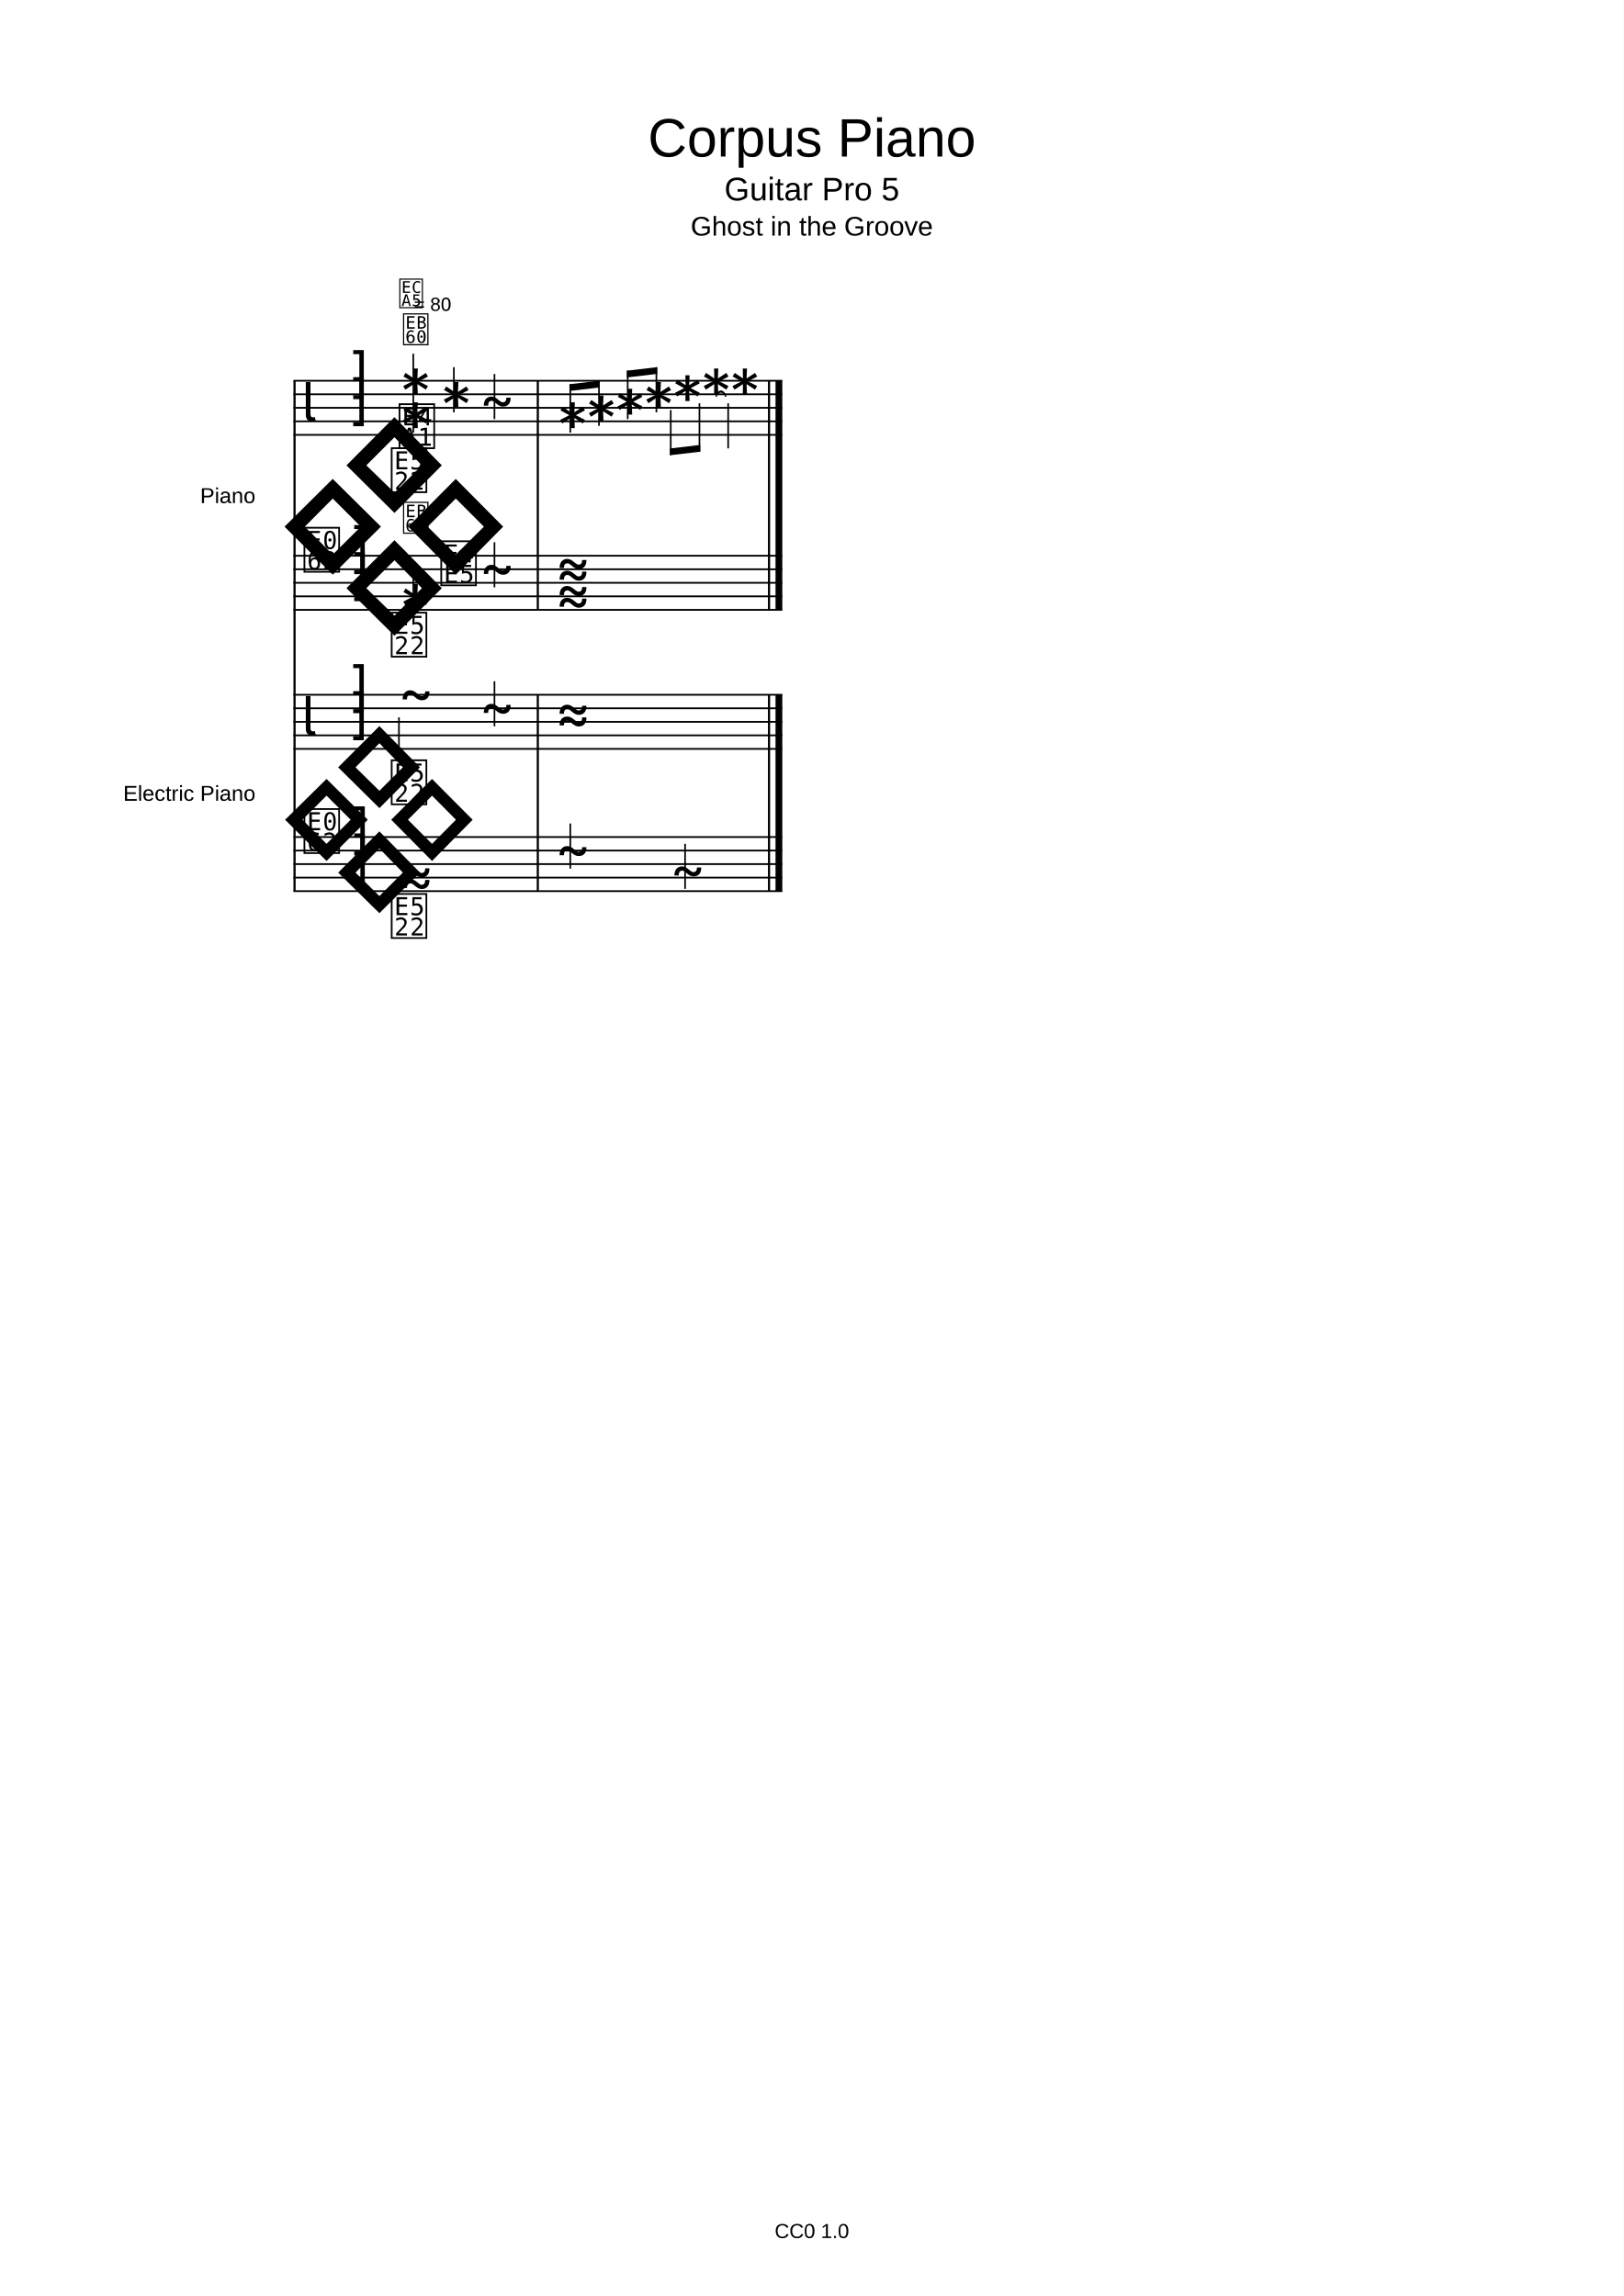
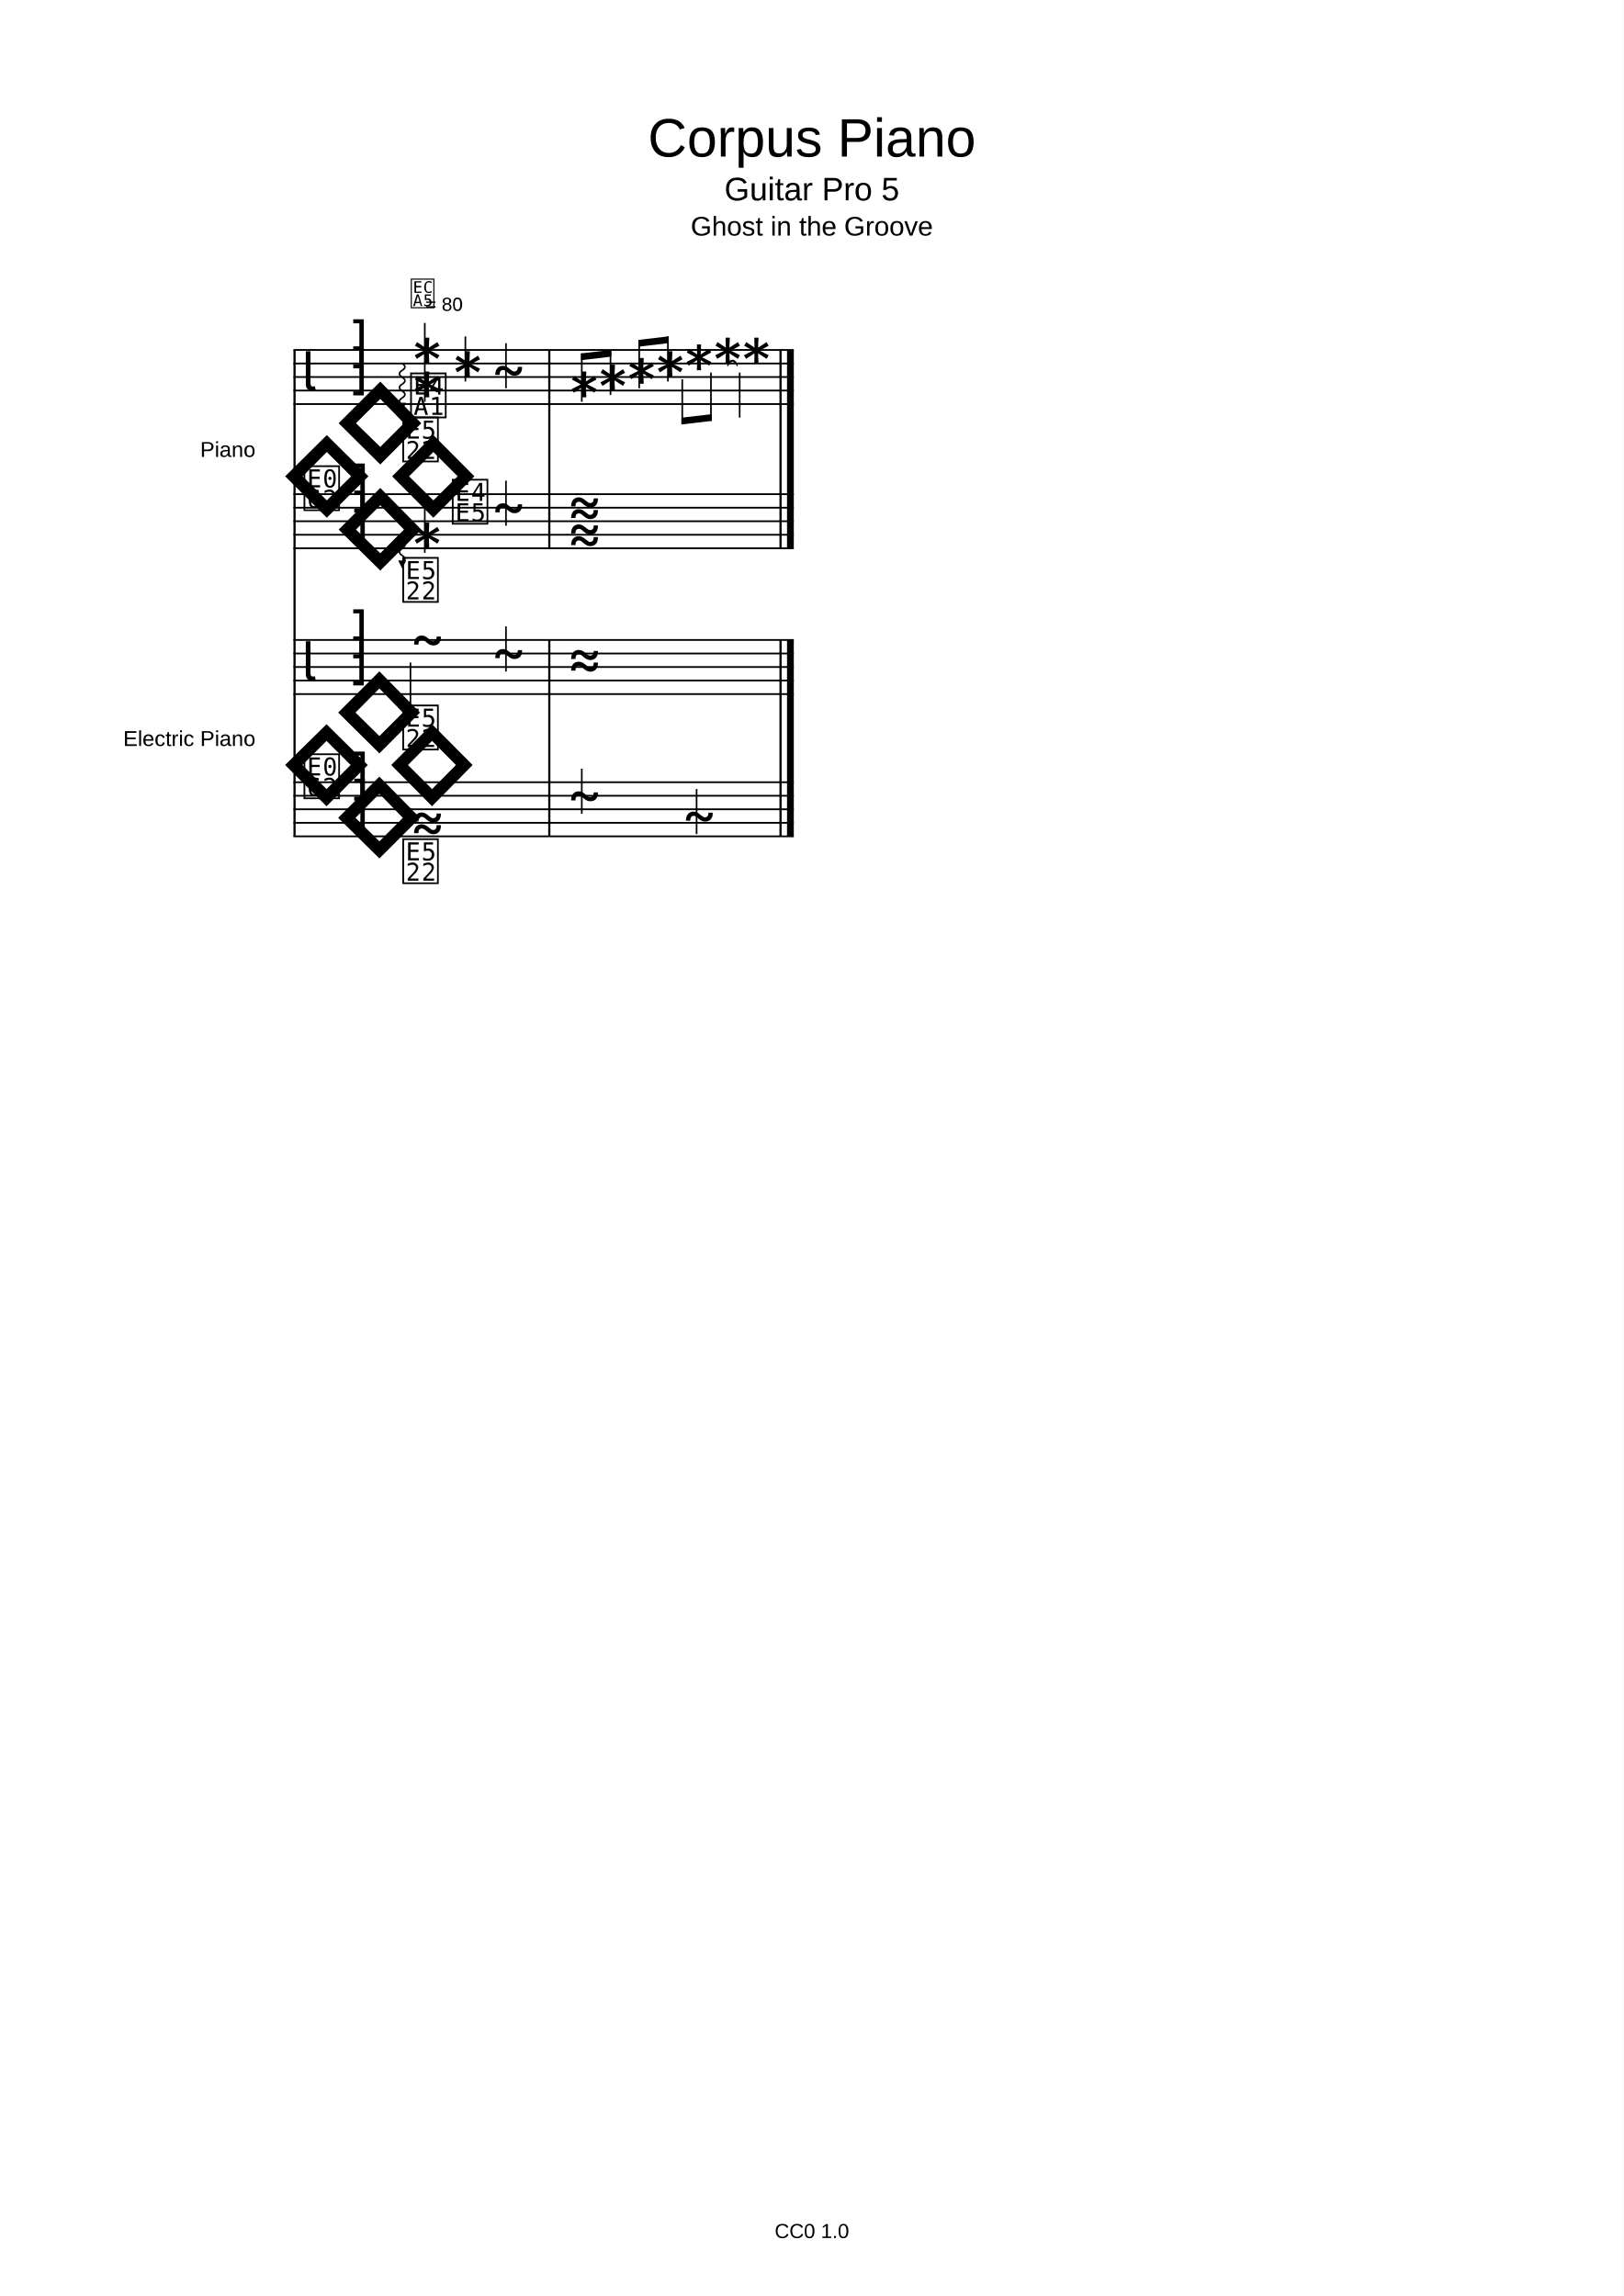
<svg xmlns="http://www.w3.org/2000/svg" width="1200" height="1697.143" viewBox="0 0 120 169.714">
  <style>@font-face{font-family:"Bravura";src:url("Bravura.otf")}text{font-family:"Bravura";font-size:4px}text.t{font-family:Arial,Helvetica,sans-serif}</style>
  <rect x="0" y="0" width="120" height="169.714" fill="white" />
  <g fill="black" stroke="black">
-     <line class="staffLine" x1="21.688" y1="28.144" x2="57.815" y2="28.144" stroke-width="0.13" />
-     <line class="staffLine" x1="21.688" y1="29.144" x2="57.815" y2="29.144" stroke-width="0.13" />
-     <line class="staffLine" x1="21.688" y1="30.144" x2="57.815" y2="30.144" stroke-width="0.13" />
-     <line class="staffLine" x1="21.688" y1="31.144" x2="57.815" y2="31.144" stroke-width="0.13" />
-     <line class="staffLine" x1="21.688" y1="32.144" x2="57.815" y2="32.144" stroke-width="0.13" />
-     <line class="stem" x1="30.544" y1="31.976" x2="30.544" y2="26.144" stroke-width="0.12" />
-     <line class="stem" x1="33.544" y1="30.476" x2="33.544" y2="27.144" stroke-width="0.12" />
-     <line class="stem" x1="36.544" y1="30.976" x2="36.544" y2="27.644" stroke-width="0.12" />
-     <line class="barline" x1="39.747" y1="28.144" x2="39.747" y2="32.144" stroke-width="0.16" />
-     <line class="stem" x1="53.815" y1="29.812" x2="53.815" y2="33.144" stroke-width="0.12" />
-     <line class="stem" x1="42.147" y1="31.976" x2="42.147" y2="28.394" stroke-width="0.12" />
-     <line class="stem" x1="44.268" y1="31.476" x2="44.268" y2="28.144" stroke-width="0.12" />
-     <line class="stem" x1="46.39" y1="30.976" x2="46.39" y2="27.394" stroke-width="0.12" />
-     <line class="stem" x1="48.511" y1="30.476" x2="48.511" y2="27.144" stroke-width="0.12" />
-     <line class="stem" x1="49.572" y1="30.312" x2="49.572" y2="33.644" stroke-width="0.12" />
-     <line class="stem" x1="51.693" y1="29.812" x2="51.693" y2="33.394" stroke-width="0.12" />
-     <line class="barline" x1="56.835" y1="28.144" x2="56.835" y2="32.144" stroke-width="0.16" />
-     <line class="barline" x1="57.565" y1="28.144" x2="57.565" y2="32.144" stroke-width="0.5" />
-     <line class="staffLine" x1="21.688" y1="41.079" x2="57.815" y2="41.079" stroke-width="0.13" />
-     <line class="staffLine" x1="21.688" y1="42.079" x2="57.815" y2="42.079" stroke-width="0.13" />
-     <line class="staffLine" x1="21.688" y1="43.079" x2="57.815" y2="43.079" stroke-width="0.13" />
-     <line class="staffLine" x1="21.688" y1="44.079" x2="57.815" y2="44.079" stroke-width="0.13" />
-     <line class="staffLine" x1="21.688" y1="45.079" x2="57.815" y2="45.079" stroke-width="0.13" />
-     <line class="stem" x1="30.544" y1="45.411" x2="30.544" y2="42.079" stroke-width="0.12" />
-     <line class="stem" x1="36.544" y1="43.411" x2="36.544" y2="40.079" stroke-width="0.12" />
-     <line class="barline" x1="39.747" y1="41.079" x2="39.747" y2="45.079" stroke-width="0.16" />
-     <line class="barline" x1="56.835" y1="41.079" x2="56.835" y2="45.079" stroke-width="0.16" />
-     <line class="barline" x1="57.565" y1="41.079" x2="57.565" y2="45.079" stroke-width="0.5" />
-     <line class="staffLine" x1="21.688" y1="51.355" x2="57.815" y2="51.355" stroke-width="0.13" />
-     <line class="staffLine" x1="21.688" y1="52.355" x2="57.815" y2="52.355" stroke-width="0.13" />
-     <line class="staffLine" x1="21.688" y1="53.355" x2="57.815" y2="53.355" stroke-width="0.13" />
-     <line class="staffLine" x1="21.688" y1="54.355" x2="57.815" y2="54.355" stroke-width="0.13" />
-     <line class="staffLine" x1="21.688" y1="55.355" x2="57.815" y2="55.355" stroke-width="0.13" />
-     <line class="stem" x1="29.484" y1="53.023" x2="29.484" y2="56.355" stroke-width="0.12" />
-     <line class="stem" x1="36.544" y1="53.687" x2="36.544" y2="50.355" stroke-width="0.12" />
-     <line class="barline" x1="39.747" y1="51.355" x2="39.747" y2="55.355" stroke-width="0.16" />
-     <line class="barline" x1="56.835" y1="51.355" x2="56.835" y2="55.355" stroke-width="0.16" />
-     <line class="barline" x1="57.565" y1="51.355" x2="57.565" y2="55.355" stroke-width="0.5" />
-     <line class="staffLine" x1="21.688" y1="61.871" x2="57.815" y2="61.871" stroke-width="0.13" />
-     <line class="staffLine" x1="21.688" y1="62.871" x2="57.815" y2="62.871" stroke-width="0.13" />
-     <line class="staffLine" x1="21.688" y1="63.871" x2="57.815" y2="63.871" stroke-width="0.13" />
-     <line class="staffLine" x1="21.688" y1="64.871" x2="57.815" y2="64.871" stroke-width="0.13" />
-     <line class="staffLine" x1="21.688" y1="65.871" x2="57.815" y2="65.871" stroke-width="0.13" />
-     <line class="barline" x1="39.747" y1="61.871" x2="39.747" y2="65.871" stroke-width="0.16" />
-     <line class="stem" x1="42.147" y1="64.203" x2="42.147" y2="60.871" stroke-width="0.12" />
-     <line class="stem" x1="50.632" y1="65.703" x2="50.632" y2="62.371" stroke-width="0.12" />
-     <line class="barline" x1="56.835" y1="61.871" x2="56.835" y2="65.871" stroke-width="0.16" />
-     <line class="barline" x1="57.565" y1="61.871" x2="57.565" y2="65.871" stroke-width="0.5" />
-     <line class="barline" x1="21.768" y1="28.144" x2="21.768" y2="65.871" stroke-width="0.16" />
-     <line class="barline" x1="39.747" y1="32.144" x2="39.747" y2="41.079" stroke-width="0.16" />
-     <line class="barline" x1="56.835" y1="32.144" x2="56.835" y2="41.079" stroke-width="0.16" />
-     <line class="barline" x1="57.565" y1="32.144" x2="57.565" y2="41.079" stroke-width="0.5" />
-     <line class="barline" x1="39.747" y1="55.355" x2="39.747" y2="61.871" stroke-width="0.16" />
-     <line class="barline" x1="56.835" y1="55.355" x2="56.835" y2="61.871" stroke-width="0.16" />
-     <line class="barline" x1="57.565" y1="55.355" x2="57.565" y2="61.871" stroke-width="0.5" />
-     <polygon class="beam" stroke="none" points="42.087,28.401 44.328,28.137 44.328,28.637 42.087,28.901" />
-     <polygon class="beam" stroke="none" points="46.33,27.401 48.571,27.137 48.571,27.637 46.33,27.901" />
-     <polygon class="beam" stroke="none" points="49.512,33.151 51.753,32.887 51.753,33.387 49.512,33.651" />
-     <text class="clef" x="22.288" y="31.144" stroke="none"></text>
-     <text class="timeSignature" x="25.872" y="29.144" stroke="none"></text>
-     <text class="timeSignature" x="25.872" y="31.144" stroke="none"></text>
-     <text class="notehead" x="29.424" y="29.644" stroke="none"></text>
-     <text class="notehead" x="29.424" y="32.144" stroke="none"></text>
-     <text class="articulation" x="29.336" y="32.944" stroke="none"></text>
-     <text class="notehead" x="32.424" y="30.644" stroke="none"></text>
-     <text class="notehead" x="35.424" y="31.144" stroke="none"></text>
-     <text class="notehead" x="41.027" y="32.144" stroke="none"></text>
-     <text class="notehead" x="43.148" y="31.644" stroke="none"></text>
-     <text class="notehead" x="45.27" y="31.144" stroke="none"></text>
-     <text class="notehead" x="47.391" y="30.644" stroke="none"></text>
-     <text class="notehead" x="49.512" y="30.144" stroke="none"></text>
-     <text class="notehead" x="51.633" y="29.644" stroke="none"></text>
-     <text class="notehead" x="53.755" y="29.644" stroke="none"></text>
-     <text class="technique" x="29.695" y="25.344" style="font-size:2.8px" stroke="none"></text>
-     <text class="dynamic" x="28.758" y="36.196" stroke="none"></text>
-     <text class="clef" x="22.308" y="42.079" stroke="none"></text>
-     <text class="timeSignature" x="25.944" y="42.079" stroke="none"></text>
-     <text class="timeSignature" x="25.944" y="44.079" stroke="none"></text>
-     <text class="notehead" x="29.424" y="45.579" stroke="none"></text>
-     <text class="rest" x="32.42" y="43.079" stroke="none"></text>
-     <text class="notehead" x="35.424" y="43.579" stroke="none"></text>
-     <text class="notehead" x="41.027" y="43.579" stroke="none"></text>
-     <text class="notehead" x="41.027" y="45.579" stroke="none"></text>
-     <text class="technique" x="29.695" y="39.279" style="font-size:2.8px" stroke="none"></text>
-     <text class="dynamic" x="28.758" y="48.355" stroke="none"></text>
-     <text class="clef" x="22.288" y="54.355" stroke="none"></text>
-     <text class="timeSignature" x="25.872" y="52.355" stroke="none"></text>
-     <text class="timeSignature" x="25.872" y="54.355" stroke="none"></text>
-     <text class="notehead" x="29.424" y="52.855" stroke="none"></text>
-     <text class="notehead" x="35.424" y="53.855" stroke="none"></text>
-     <text class="notehead" x="41.027" y="54.355" stroke="none"></text>
-     <text class="dynamic" x="28.758" y="59.263" stroke="none"></text>
-     <text class="clef" x="22.308" y="62.871" stroke="none"></text>
-     <text class="timeSignature" x="25.944" y="62.871" stroke="none"></text>
-     <text class="timeSignature" x="25.944" y="64.871" stroke="none"></text>
-     <text class="notehead" x="29.424" y="66.371" stroke="none"></text>
-     <text class="notehead" x="41.027" y="64.371" stroke="none"></text>
-     <text class="notehead" x="49.512" y="65.871" stroke="none"></text>
-     <text class="dynamic" x="28.758" y="69.147" stroke="none"></text>
-     <text class="tempo" x="29.424" y="22.624" style="font-size:2.6px" stroke="none"></text>
-     <text class="brace" x="20.215" y="45.069" style="font-size:16.915px" stroke="none"></text>
-     <text class="brace" x="20.383" y="65.862" style="font-size:14.498px" stroke="none"></text>
+     <line class="staffLine" x1="21.688" y1="25.868" x2="58.665" y2="25.868" stroke-width="0.13" />
+     <line class="staffLine" x1="21.688" y1="26.868" x2="58.665" y2="26.868" stroke-width="0.13" />
+     <line class="staffLine" x1="21.688" y1="27.868" x2="58.665" y2="27.868" stroke-width="0.13" />
+     <line class="staffLine" x1="21.688" y1="28.868" x2="58.665" y2="28.868" stroke-width="0.13" />
+     <line class="staffLine" x1="21.688" y1="29.868" x2="58.665" y2="29.868" stroke-width="0.13" />
+     <line class="stem" x1="31.394" y1="29.7" x2="31.394" y2="23.868" stroke-width="0.12" />
+     <line class="stem" x1="34.394" y1="28.2" x2="34.394" y2="24.868" stroke-width="0.12" />
+     <line class="stem" x1="37.394" y1="28.7" x2="37.394" y2="25.368" stroke-width="0.12" />
+     <line class="barline" x1="40.597" y1="25.868" x2="40.597" y2="29.868" stroke-width="0.16" />
+     <line class="stem" x1="54.665" y1="27.536" x2="54.665" y2="30.868" stroke-width="0.12" />
+     <line class="stem" x1="42.997" y1="29.7" x2="42.997" y2="26.118" stroke-width="0.12" />
+     <line class="stem" x1="45.118" y1="29.2" x2="45.118" y2="25.868" stroke-width="0.12" />
+     <line class="stem" x1="47.24" y1="28.7" x2="47.24" y2="25.118" stroke-width="0.12" />
+     <line class="stem" x1="49.361" y1="28.2" x2="49.361" y2="24.868" stroke-width="0.12" />
+     <line class="stem" x1="50.422" y1="28.036" x2="50.422" y2="31.368" stroke-width="0.12" />
+     <line class="stem" x1="52.543" y1="27.536" x2="52.543" y2="31.118" stroke-width="0.12" />
+     <line class="barline" x1="57.685" y1="25.868" x2="57.685" y2="29.868" stroke-width="0.16" />
+     <line class="barline" x1="58.415" y1="25.868" x2="58.415" y2="29.868" stroke-width="0.5" />
+     <line class="staffLine" x1="21.688" y1="36.528" x2="58.665" y2="36.528" stroke-width="0.13" />
+     <line class="staffLine" x1="21.688" y1="37.528" x2="58.665" y2="37.528" stroke-width="0.13" />
+     <line class="staffLine" x1="21.688" y1="38.528" x2="58.665" y2="38.528" stroke-width="0.13" />
+     <line class="staffLine" x1="21.688" y1="39.528" x2="58.665" y2="39.528" stroke-width="0.13" />
+     <line class="staffLine" x1="21.688" y1="40.528" x2="58.665" y2="40.528" stroke-width="0.13" />
+     <line class="stem" x1="31.394" y1="40.86" x2="31.394" y2="37.528" stroke-width="0.12" />
+     <line class="stem" x1="37.394" y1="38.86" x2="37.394" y2="35.528" stroke-width="0.12" />
+     <line class="barline" x1="40.597" y1="36.528" x2="40.597" y2="40.528" stroke-width="0.16" />
+     <line class="barline" x1="57.685" y1="36.528" x2="57.685" y2="40.528" stroke-width="0.16" />
+     <line class="barline" x1="58.415" y1="36.528" x2="58.415" y2="40.528" stroke-width="0.5" />
+     <line class="staffLine" x1="21.688" y1="47.304" x2="58.665" y2="47.304" stroke-width="0.13" />
+     <line class="staffLine" x1="21.688" y1="48.304" x2="58.665" y2="48.304" stroke-width="0.13" />
+     <line class="staffLine" x1="21.688" y1="49.304" x2="58.665" y2="49.304" stroke-width="0.13" />
+     <line class="staffLine" x1="21.688" y1="50.304" x2="58.665" y2="50.304" stroke-width="0.13" />
+     <line class="staffLine" x1="21.688" y1="51.304" x2="58.665" y2="51.304" stroke-width="0.13" />
+     <line class="stem" x1="30.334" y1="48.972" x2="30.334" y2="52.304" stroke-width="0.12" />
+     <line class="stem" x1="37.394" y1="49.636" x2="37.394" y2="46.304" stroke-width="0.12" />
+     <line class="barline" x1="40.597" y1="47.304" x2="40.597" y2="51.304" stroke-width="0.16" />
+     <line class="barline" x1="57.685" y1="47.304" x2="57.685" y2="51.304" stroke-width="0.16" />
+     <line class="barline" x1="58.415" y1="47.304" x2="58.415" y2="51.304" stroke-width="0.5" />
+     <line class="staffLine" x1="21.688" y1="57.82" x2="58.665" y2="57.82" stroke-width="0.13" />
+     <line class="staffLine" x1="21.688" y1="58.82" x2="58.665" y2="58.82" stroke-width="0.13" />
+     <line class="staffLine" x1="21.688" y1="59.82" x2="58.665" y2="59.82" stroke-width="0.13" />
+     <line class="staffLine" x1="21.688" y1="60.82" x2="58.665" y2="60.82" stroke-width="0.13" />
+     <line class="staffLine" x1="21.688" y1="61.82" x2="58.665" y2="61.82" stroke-width="0.13" />
+     <line class="barline" x1="40.597" y1="57.82" x2="40.597" y2="61.82" stroke-width="0.16" />
+     <line class="stem" x1="42.997" y1="60.152" x2="42.997" y2="56.82" stroke-width="0.12" />
+     <line class="stem" x1="51.482" y1="61.652" x2="51.482" y2="58.32" stroke-width="0.12" />
+     <line class="barline" x1="57.685" y1="57.82" x2="57.685" y2="61.82" stroke-width="0.16" />
+     <line class="barline" x1="58.415" y1="57.82" x2="58.415" y2="61.82" stroke-width="0.5" />
+     <line class="barline" x1="21.768" y1="25.868" x2="21.768" y2="61.82" stroke-width="0.16" />
+     <line class="barline" x1="40.597" y1="29.868" x2="40.597" y2="36.528" stroke-width="0.16" />
+     <line class="barline" x1="57.685" y1="29.868" x2="57.685" y2="36.528" stroke-width="0.16" />
+     <line class="barline" x1="58.415" y1="29.868" x2="58.415" y2="36.528" stroke-width="0.5" />
+     <line class="barline" x1="40.597" y1="51.304" x2="40.597" y2="57.82" stroke-width="0.16" />
+     <line class="barline" x1="57.685" y1="51.304" x2="57.685" y2="57.82" stroke-width="0.16" />
+     <line class="barline" x1="58.415" y1="51.304" x2="58.415" y2="57.82" stroke-width="0.5" />
+     <polygon class="beam" stroke="none" points="42.937,26.125 45.178,25.861 45.178,26.361 42.937,26.625" />
+     <polygon class="beam" stroke="none" points="47.18,25.125 49.421,24.861 49.421,25.361 47.18,25.625" />
+     <polygon class="beam" stroke="none" points="50.362,30.875 52.603,30.611 52.603,31.111 50.362,31.375" />
+     <text class="clef" x="22.288" y="28.868" stroke="none"></text>
+     <text class="timeSignature" x="25.872" y="26.868" stroke="none"></text>
+     <text class="timeSignature" x="25.872" y="28.868" stroke="none"></text>
+     <text class="notehead" x="30.274" y="27.368" stroke="none"></text>
+     <text class="notehead" x="30.274" y="29.868" stroke="none"></text>
+     <text class="articulation" x="30.186" y="30.668" stroke="none"></text>
+     <text class="notehead" x="33.274" y="28.368" stroke="none"></text>
+     <text class="notehead" x="36.274" y="28.868" stroke="none"></text>
+     <text class="notehead" x="41.877" y="29.868" stroke="none"></text>
+     <text class="notehead" x="43.998" y="29.368" stroke="none"></text>
+     <text class="notehead" x="46.12" y="28.868" stroke="none"></text>
+     <text class="notehead" x="48.241" y="28.368" stroke="none"></text>
+     <text class="notehead" x="50.362" y="27.868" stroke="none"></text>
+     <text class="notehead" x="52.483" y="27.368" stroke="none"></text>
+     <text class="notehead" x="54.605" y="27.368" stroke="none"></text>
+     <text class="dynamic" x="29.608" y="33.92" stroke="none"></text>
+     <text class="clef" x="22.308" y="37.528" stroke="none"></text>
+     <text class="timeSignature" x="25.944" y="37.528" stroke="none"></text>
+     <text class="timeSignature" x="25.944" y="39.528" stroke="none"></text>
+     <text class="notehead" x="30.274" y="41.028" stroke="none"></text>
+     <text class="rest" x="33.27" y="38.528" stroke="none"></text>
+     <text class="notehead" x="36.274" y="39.028" stroke="none"></text>
+     <text class="notehead" x="41.877" y="39.028" stroke="none"></text>
+     <text class="notehead" x="41.877" y="41.028" stroke="none"></text>
+     <text class="dynamic" x="29.608" y="44.304" stroke="none"></text>
+     <text class="clef" x="22.288" y="50.304" stroke="none"></text>
+     <text class="timeSignature" x="25.872" y="48.304" stroke="none"></text>
+     <text class="timeSignature" x="25.872" y="50.304" stroke="none"></text>
+     <text class="notehead" x="30.274" y="48.804" stroke="none"></text>
+     <text class="notehead" x="36.274" y="49.804" stroke="none"></text>
+     <text class="notehead" x="41.877" y="50.304" stroke="none"></text>
+     <text class="dynamic" x="29.608" y="55.212" stroke="none"></text>
+     <text class="clef" x="22.308" y="58.82" stroke="none"></text>
+     <text class="timeSignature" x="25.944" y="58.82" stroke="none"></text>
+     <text class="timeSignature" x="25.944" y="60.82" stroke="none"></text>
+     <text class="notehead" x="30.274" y="62.32" stroke="none"></text>
+     <text class="notehead" x="41.877" y="60.32" stroke="none"></text>
+     <text class="notehead" x="50.362" y="61.82" stroke="none"></text>
+     <text class="dynamic" x="29.608" y="65.096" stroke="none"></text>
+     <text class="tempo" x="30.274" y="22.624" style="font-size:2.6px" stroke="none"></text>
+     <text class="brace" x="20.373" y="40.519" style="font-size:14.642px" stroke="none"></text>
+     <text class="brace" x="20.383" y="61.811" style="font-size:14.498px" stroke="none"></text>
    <text class="t credit" x="60" y="11.571" style="font-size:4px" text-anchor="middle" stroke="none">Corpus Piano</text>
    <text class="t credit" x="60" y="14.811" style="font-size:2.4px" text-anchor="middle" stroke="none">Guitar Pro 5</text>
    <text class="t credit" x="60" y="17.415" style="font-size:2px" text-anchor="middle" stroke="none">Ghost in the Groove</text>
-     <text class="t tempo" x="30.587" y="22.974" style="font-size:1.4px" text-anchor="start" stroke="none">= 80</text>
-     <text class="t trackName" x="18.888" y="37.188" style="font-size:1.6px" text-anchor="end" stroke="none">Piano</text>
-     <text class="t trackName" x="18.888" y="59.189" style="font-size:1.6px" text-anchor="end" stroke="none">Electric Piano</text>
+     <text class="t tempo" x="31.437" y="22.974" style="font-size:1.4px" text-anchor="start" stroke="none">= 80</text>
+     <text class="t trackName" x="18.888" y="33.774" style="font-size:1.6px" text-anchor="end" stroke="none">Piano</text>
+     <text class="t trackName" x="18.888" y="55.138" style="font-size:1.6px" text-anchor="end" stroke="none">Electric Piano</text>
    <text class="t credit" x="60" y="165.429" style="font-size:1.5px" text-anchor="middle" stroke="none">CC0 1.0</text>
-     <path class="tie" stroke-width="0.1" stroke-linejoin="round" d="M52.933,29.294 C53.109,28.787 53.459,28.787 53.635,29.294 C53.459,28.867 53.109,28.867 52.933,29.294Z" />
+     <path class="arpeggio" fill="none" stroke-width="0.12" d="M29.724,26.868 C29.994,27.038 29.994,27.207 29.724,27.377" />
+     <path class="arpeggio" fill="none" stroke-width="0.12" d="M29.724,27.377 C29.454,27.546 29.454,27.715 29.724,27.885" />
+     <path class="arpeggio" fill="none" stroke-width="0.12" d="M29.724,27.885 C29.994,28.054 29.994,28.224 29.724,28.393" />
+     <path class="arpeggio" fill="none" stroke-width="0.12" d="M29.724,28.393 C29.454,28.563 29.454,28.732 29.724,28.902" />
+     <path class="arpeggio" fill="none" stroke-width="0.12" d="M29.724,28.902 C29.994,29.071 29.994,29.24 29.724,29.41" />
+     <path class="arpeggio" fill="none" stroke-width="0.12" d="M29.724,29.41 C29.454,29.579 29.454,29.749 29.724,29.918" />
+     <path class="tie" stroke-width="0.1" stroke-linejoin="round" d="M53.783,27.018 C53.959,26.512 54.309,26.512 54.485,27.018 C54.309,26.592 53.959,26.592 53.783,27.018Z" />
+     <path class="arpeggio" fill="none" stroke-width="0.12" d="M29.724,40.028 C29.994,40.2 29.994,40.373 29.724,40.545" />
+     <path class="arpeggio" fill="none" stroke-width="0.12" d="M29.724,40.545 C29.454,40.717 29.454,40.889 29.724,41.062" />
+     <path class="arpeggio" fill="none" stroke-width="0.12" d="M29.724,41.062 C29.994,41.234 29.994,41.406 29.724,41.578" />
+     <polygon class="arpeggio" stroke="none" points="29.424,29.768 30.024,29.768 29.724,30.368" />
+     <polygon class="arpeggio" stroke="none" points="29.424,41.428 30.024,41.428 29.724,42.028" />
  </g>
</svg>
